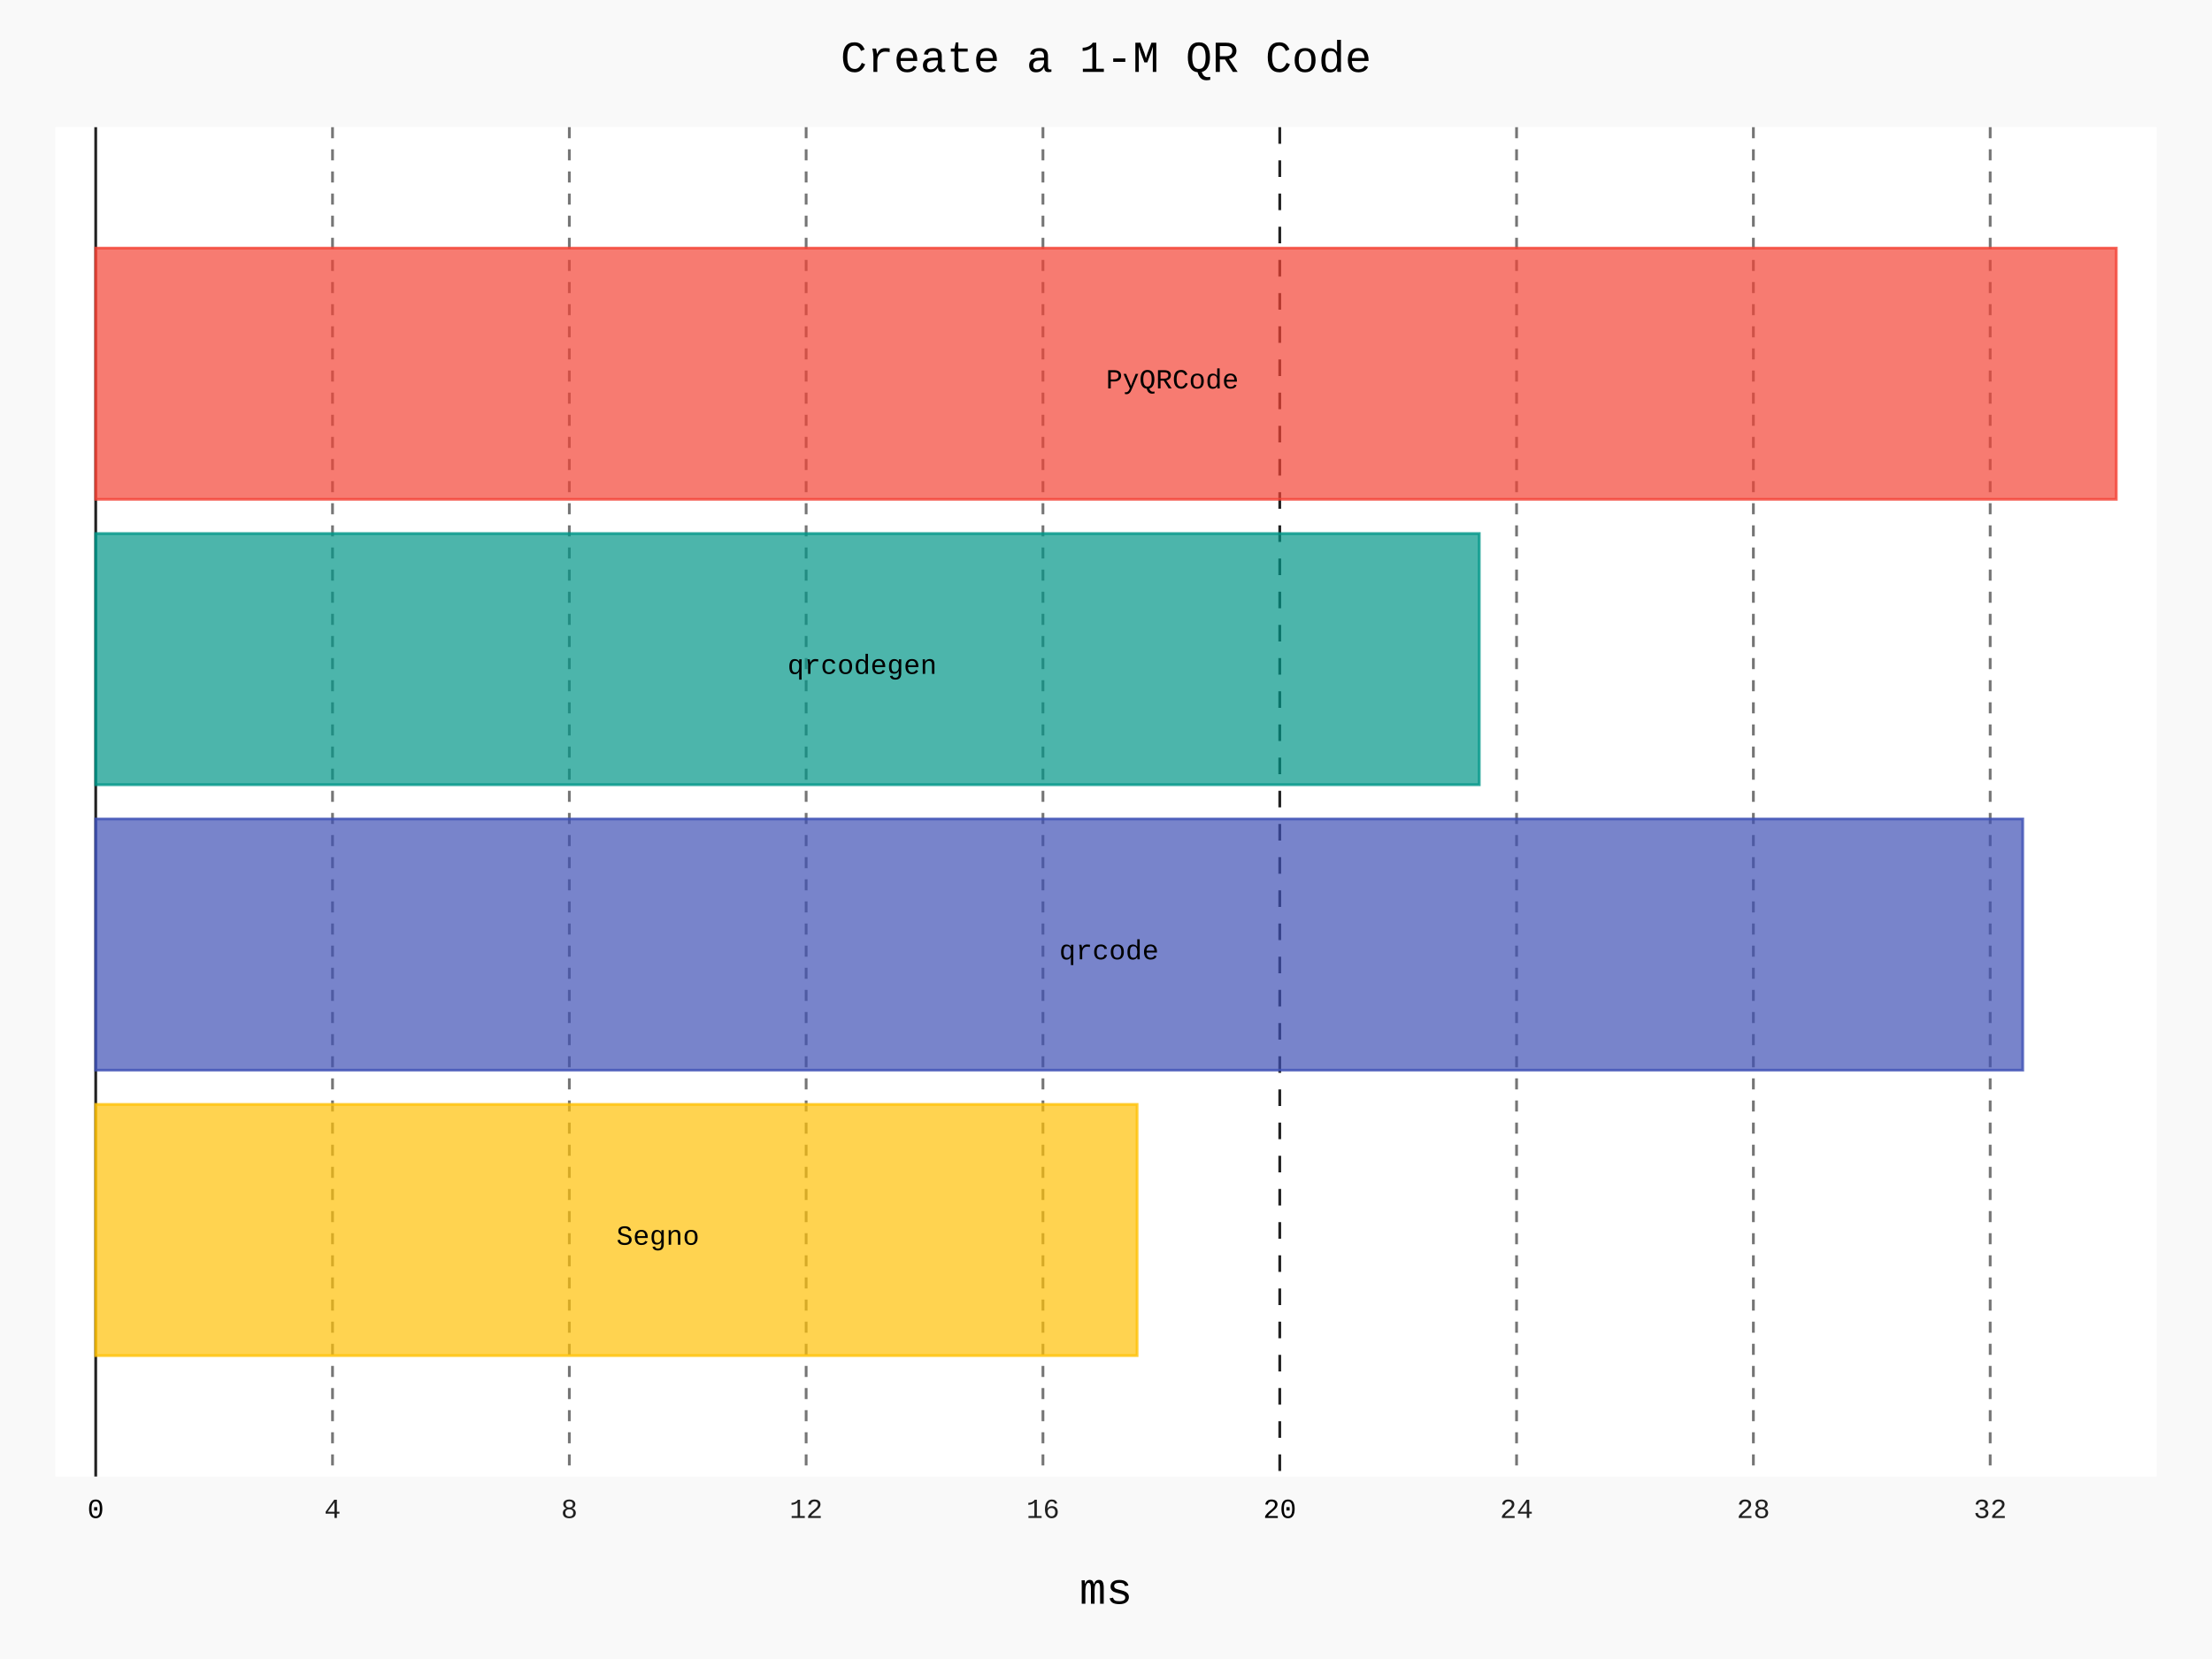
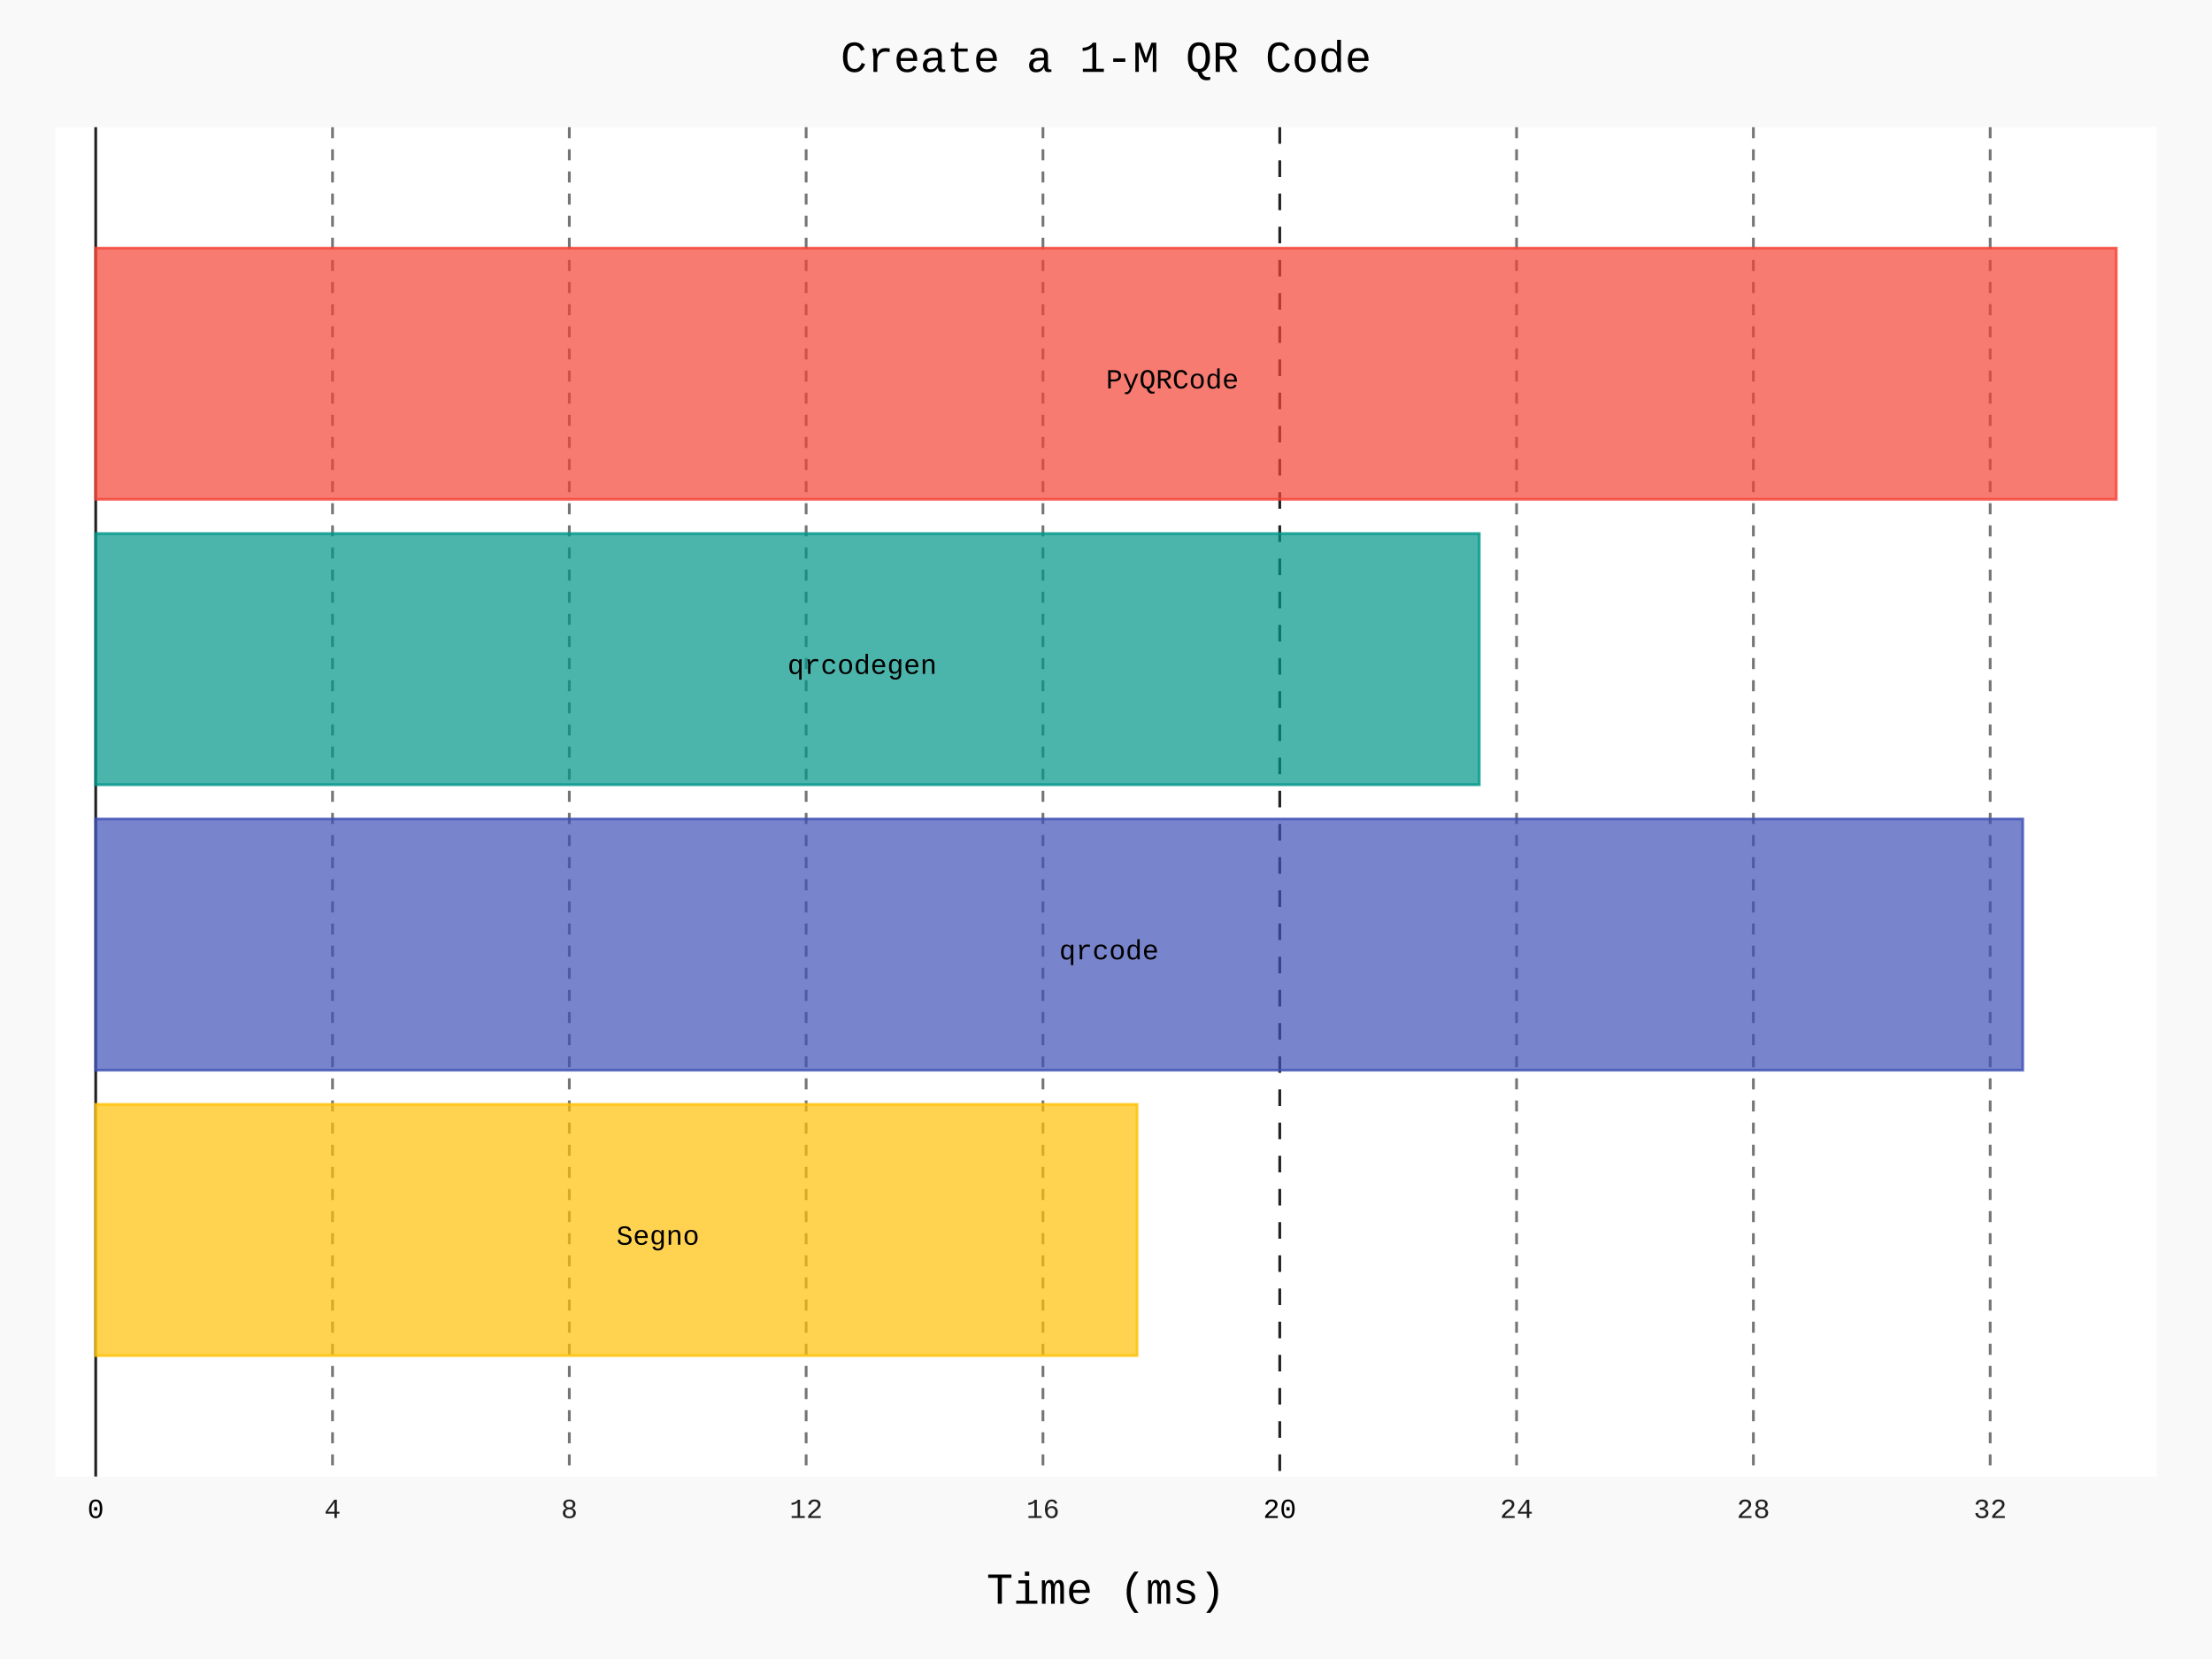
- <svg xmlns="http://www.w3.org/2000/svg" id="chart-9baa4374-2d2a-47fe-8f66-caa59c674da9" class="pygal-chart" viewBox="0 0 800 600">
+ <svg xmlns="http://www.w3.org/2000/svg" id="chart-d66b4e5b-df64-47f1-b726-4d8374f2f9d8" class="pygal-chart" viewBox="0 0 800 600">
  <defs>
-     <style type="text/css">#chart-9baa4374-2d2a-47fe-8f66-caa59c674da9{-webkit-user-select:none;-webkit-font-smoothing:antialiased;font-family:Consolas,"Liberation Mono",Menlo,Courier,monospace}#chart-9baa4374-2d2a-47fe-8f66-caa59c674da9 .title{font-family:Consolas,"Liberation Mono",Menlo,Courier,monospace;font-size:16px}#chart-9baa4374-2d2a-47fe-8f66-caa59c674da9 .legends .legend text{font-family:Consolas,"Liberation Mono",Menlo,Courier,monospace;font-size:14px}#chart-9baa4374-2d2a-47fe-8f66-caa59c674da9 .axis text{font-family:Consolas,"Liberation Mono",Menlo,Courier,monospace;font-size:10px}#chart-9baa4374-2d2a-47fe-8f66-caa59c674da9 .axis text.major{font-family:Consolas,"Liberation Mono",Menlo,Courier,monospace;font-size:10px}#chart-9baa4374-2d2a-47fe-8f66-caa59c674da9 .text-overlay text.value{font-family:Consolas,"Liberation Mono",Menlo,Courier,monospace;font-size:16px}#chart-9baa4374-2d2a-47fe-8f66-caa59c674da9 .text-overlay text.label{font-family:Consolas,"Liberation Mono",Menlo,Courier,monospace;font-size:10px}#chart-9baa4374-2d2a-47fe-8f66-caa59c674da9 .tooltip{font-family:Consolas,"Liberation Mono",Menlo,Courier,monospace;font-size:14px}#chart-9baa4374-2d2a-47fe-8f66-caa59c674da9 text.no_data{font-family:Consolas,"Liberation Mono",Menlo,Courier,monospace;font-size:64px}
- #chart-9baa4374-2d2a-47fe-8f66-caa59c674da9{background-color:rgba(249,249,249,1)}#chart-9baa4374-2d2a-47fe-8f66-caa59c674da9 path,#chart-9baa4374-2d2a-47fe-8f66-caa59c674da9 line,#chart-9baa4374-2d2a-47fe-8f66-caa59c674da9 rect,#chart-9baa4374-2d2a-47fe-8f66-caa59c674da9 circle{-webkit-transition:150ms;-moz-transition:150ms;transition:150ms}#chart-9baa4374-2d2a-47fe-8f66-caa59c674da9 .graph &gt; .background{fill:rgba(249,249,249,1)}#chart-9baa4374-2d2a-47fe-8f66-caa59c674da9 .plot &gt; .background{fill:rgba(255,255,255,1)}#chart-9baa4374-2d2a-47fe-8f66-caa59c674da9 .graph{fill:rgba(0,0,0,.87)}#chart-9baa4374-2d2a-47fe-8f66-caa59c674da9 text.no_data{fill:rgba(0,0,0,1)}#chart-9baa4374-2d2a-47fe-8f66-caa59c674da9 .title{fill:rgba(0,0,0,1)}#chart-9baa4374-2d2a-47fe-8f66-caa59c674da9 .legends .legend text{fill:rgba(0,0,0,.87)}#chart-9baa4374-2d2a-47fe-8f66-caa59c674da9 .legends .legend:hover text{fill:rgba(0,0,0,1)}#chart-9baa4374-2d2a-47fe-8f66-caa59c674da9 .axis .line{stroke:rgba(0,0,0,1)}#chart-9baa4374-2d2a-47fe-8f66-caa59c674da9 .axis .guide.line{stroke:rgba(0,0,0,.54)}#chart-9baa4374-2d2a-47fe-8f66-caa59c674da9 .axis .major.line{stroke:rgba(0,0,0,.87)}#chart-9baa4374-2d2a-47fe-8f66-caa59c674da9 .axis text.major{fill:rgba(0,0,0,1)}#chart-9baa4374-2d2a-47fe-8f66-caa59c674da9 .axis.y .guides:hover .guide.line,#chart-9baa4374-2d2a-47fe-8f66-caa59c674da9 .line-graph .axis.x .guides:hover .guide.line,#chart-9baa4374-2d2a-47fe-8f66-caa59c674da9 .stackedline-graph .axis.x .guides:hover .guide.line,#chart-9baa4374-2d2a-47fe-8f66-caa59c674da9 .xy-graph .axis.x .guides:hover .guide.line{stroke:rgba(0,0,0,1)}#chart-9baa4374-2d2a-47fe-8f66-caa59c674da9 .axis .guides:hover text{fill:rgba(0,0,0,1)}#chart-9baa4374-2d2a-47fe-8f66-caa59c674da9 .reactive{fill-opacity:.7;stroke-opacity:.8}#chart-9baa4374-2d2a-47fe-8f66-caa59c674da9 .ci{stroke:rgba(0,0,0,.87)}#chart-9baa4374-2d2a-47fe-8f66-caa59c674da9 .reactive.active,#chart-9baa4374-2d2a-47fe-8f66-caa59c674da9 .active .reactive{fill-opacity:.8;stroke-opacity:.9;stroke-width:4}#chart-9baa4374-2d2a-47fe-8f66-caa59c674da9 .ci .reactive.active{stroke-width:1.5}#chart-9baa4374-2d2a-47fe-8f66-caa59c674da9 .series text{fill:rgba(0,0,0,1)}#chart-9baa4374-2d2a-47fe-8f66-caa59c674da9 .tooltip rect{fill:rgba(255,255,255,1);stroke:rgba(0,0,0,1);-webkit-transition:opacity 150ms;-moz-transition:opacity 150ms;transition:opacity 150ms}#chart-9baa4374-2d2a-47fe-8f66-caa59c674da9 .tooltip .label{fill:rgba(0,0,0,.87)}#chart-9baa4374-2d2a-47fe-8f66-caa59c674da9 .tooltip .label{fill:rgba(0,0,0,.87)}#chart-9baa4374-2d2a-47fe-8f66-caa59c674da9 .tooltip .legend{font-size:.8em;fill:rgba(0,0,0,.54)}#chart-9baa4374-2d2a-47fe-8f66-caa59c674da9 .tooltip .x_label{font-size:.6em;fill:rgba(0,0,0,1)}#chart-9baa4374-2d2a-47fe-8f66-caa59c674da9 .tooltip .xlink{font-size:.5em;text-decoration:underline}#chart-9baa4374-2d2a-47fe-8f66-caa59c674da9 .tooltip .value{font-size:1.5em}#chart-9baa4374-2d2a-47fe-8f66-caa59c674da9 .bound{font-size:.5em}#chart-9baa4374-2d2a-47fe-8f66-caa59c674da9 .max-value{font-size:.75em;fill:rgba(0,0,0,.54)}#chart-9baa4374-2d2a-47fe-8f66-caa59c674da9 .map-element{fill:rgba(255,255,255,1);stroke:rgba(0,0,0,.54) !important}#chart-9baa4374-2d2a-47fe-8f66-caa59c674da9 .map-element .reactive{fill-opacity:inherit;stroke-opacity:inherit}#chart-9baa4374-2d2a-47fe-8f66-caa59c674da9 .color-0,#chart-9baa4374-2d2a-47fe-8f66-caa59c674da9 .color-0 a:visited{stroke:#F44336;fill:#F44336}#chart-9baa4374-2d2a-47fe-8f66-caa59c674da9 .color-1,#chart-9baa4374-2d2a-47fe-8f66-caa59c674da9 .color-1 a:visited{stroke:#3F51B5;fill:#3F51B5}#chart-9baa4374-2d2a-47fe-8f66-caa59c674da9 .color-2,#chart-9baa4374-2d2a-47fe-8f66-caa59c674da9 .color-2 a:visited{stroke:#009688;fill:#009688}#chart-9baa4374-2d2a-47fe-8f66-caa59c674da9 .color-3,#chart-9baa4374-2d2a-47fe-8f66-caa59c674da9 .color-3 a:visited{stroke:#FFC107;fill:#FFC107}#chart-9baa4374-2d2a-47fe-8f66-caa59c674da9 .text-overlay .color-0 text{fill:black}#chart-9baa4374-2d2a-47fe-8f66-caa59c674da9 .text-overlay .color-1 text{fill:black}#chart-9baa4374-2d2a-47fe-8f66-caa59c674da9 .text-overlay .color-2 text{fill:black}#chart-9baa4374-2d2a-47fe-8f66-caa59c674da9 .text-overlay .color-3 text{fill:black}
- #chart-9baa4374-2d2a-47fe-8f66-caa59c674da9 text.no_data{text-anchor:middle}#chart-9baa4374-2d2a-47fe-8f66-caa59c674da9 .guide.line{fill:none}#chart-9baa4374-2d2a-47fe-8f66-caa59c674da9 .centered{text-anchor:middle}#chart-9baa4374-2d2a-47fe-8f66-caa59c674da9 .title{text-anchor:middle}#chart-9baa4374-2d2a-47fe-8f66-caa59c674da9 .legends .legend text{fill-opacity:1}#chart-9baa4374-2d2a-47fe-8f66-caa59c674da9 .axis.x text{text-anchor:middle}#chart-9baa4374-2d2a-47fe-8f66-caa59c674da9 .axis.x:not(.web) text[transform]{text-anchor:start}#chart-9baa4374-2d2a-47fe-8f66-caa59c674da9 .axis.x:not(.web) text[transform].backwards{text-anchor:end}#chart-9baa4374-2d2a-47fe-8f66-caa59c674da9 .axis.y text{text-anchor:end}#chart-9baa4374-2d2a-47fe-8f66-caa59c674da9 .axis.y text[transform].backwards{text-anchor:start}#chart-9baa4374-2d2a-47fe-8f66-caa59c674da9 .axis.y2 text{text-anchor:start}#chart-9baa4374-2d2a-47fe-8f66-caa59c674da9 .axis.y2 text[transform].backwards{text-anchor:end}#chart-9baa4374-2d2a-47fe-8f66-caa59c674da9 .axis .guide.line{stroke-dasharray:4,4}#chart-9baa4374-2d2a-47fe-8f66-caa59c674da9 .axis .major.guide.line{stroke-dasharray:6,6}#chart-9baa4374-2d2a-47fe-8f66-caa59c674da9 .horizontal .axis.y .guide.line,#chart-9baa4374-2d2a-47fe-8f66-caa59c674da9 .horizontal .axis.y2 .guide.line,#chart-9baa4374-2d2a-47fe-8f66-caa59c674da9 .vertical .axis.x .guide.line{opacity:0}#chart-9baa4374-2d2a-47fe-8f66-caa59c674da9 .horizontal .axis.always_show .guide.line,#chart-9baa4374-2d2a-47fe-8f66-caa59c674da9 .vertical .axis.always_show .guide.line{opacity:1 !important}#chart-9baa4374-2d2a-47fe-8f66-caa59c674da9 .axis.y .guides:hover .guide.line,#chart-9baa4374-2d2a-47fe-8f66-caa59c674da9 .axis.y2 .guides:hover .guide.line,#chart-9baa4374-2d2a-47fe-8f66-caa59c674da9 .axis.x .guides:hover .guide.line{opacity:1}#chart-9baa4374-2d2a-47fe-8f66-caa59c674da9 .axis .guides:hover text{opacity:1}#chart-9baa4374-2d2a-47fe-8f66-caa59c674da9 .nofill{fill:none}#chart-9baa4374-2d2a-47fe-8f66-caa59c674da9 .subtle-fill{fill-opacity:.2}#chart-9baa4374-2d2a-47fe-8f66-caa59c674da9 .dot{stroke-width:1px;fill-opacity:1}#chart-9baa4374-2d2a-47fe-8f66-caa59c674da9 .dot.active{stroke-width:5px}#chart-9baa4374-2d2a-47fe-8f66-caa59c674da9 .dot.negative{fill:transparent}#chart-9baa4374-2d2a-47fe-8f66-caa59c674da9 text,#chart-9baa4374-2d2a-47fe-8f66-caa59c674da9 tspan{stroke:none !important}#chart-9baa4374-2d2a-47fe-8f66-caa59c674da9 .series text.active{opacity:1}#chart-9baa4374-2d2a-47fe-8f66-caa59c674da9 .tooltip rect{fill-opacity:.95;stroke-width:.5}#chart-9baa4374-2d2a-47fe-8f66-caa59c674da9 .tooltip text{fill-opacity:1}#chart-9baa4374-2d2a-47fe-8f66-caa59c674da9 .showable{visibility:hidden}#chart-9baa4374-2d2a-47fe-8f66-caa59c674da9 .showable.shown{visibility:visible}#chart-9baa4374-2d2a-47fe-8f66-caa59c674da9 .gauge-background{fill:rgba(229,229,229,1);stroke:none}#chart-9baa4374-2d2a-47fe-8f66-caa59c674da9 .bg-lines{stroke:rgba(249,249,249,1);stroke-width:2px}</style>
+     <style type="text/css">#chart-d66b4e5b-df64-47f1-b726-4d8374f2f9d8{-webkit-user-select:none;-webkit-font-smoothing:antialiased;font-family:Consolas,"Liberation Mono",Menlo,Courier,monospace}#chart-d66b4e5b-df64-47f1-b726-4d8374f2f9d8 .title{font-family:Consolas,"Liberation Mono",Menlo,Courier,monospace;font-size:16px}#chart-d66b4e5b-df64-47f1-b726-4d8374f2f9d8 .legends .legend text{font-family:Consolas,"Liberation Mono",Menlo,Courier,monospace;font-size:14px}#chart-d66b4e5b-df64-47f1-b726-4d8374f2f9d8 .axis text{font-family:Consolas,"Liberation Mono",Menlo,Courier,monospace;font-size:10px}#chart-d66b4e5b-df64-47f1-b726-4d8374f2f9d8 .axis text.major{font-family:Consolas,"Liberation Mono",Menlo,Courier,monospace;font-size:10px}#chart-d66b4e5b-df64-47f1-b726-4d8374f2f9d8 .text-overlay text.value{font-family:Consolas,"Liberation Mono",Menlo,Courier,monospace;font-size:16px}#chart-d66b4e5b-df64-47f1-b726-4d8374f2f9d8 .text-overlay text.label{font-family:Consolas,"Liberation Mono",Menlo,Courier,monospace;font-size:10px}#chart-d66b4e5b-df64-47f1-b726-4d8374f2f9d8 .tooltip{font-family:Consolas,"Liberation Mono",Menlo,Courier,monospace;font-size:14px}#chart-d66b4e5b-df64-47f1-b726-4d8374f2f9d8 text.no_data{font-family:Consolas,"Liberation Mono",Menlo,Courier,monospace;font-size:64px}
+ #chart-d66b4e5b-df64-47f1-b726-4d8374f2f9d8{background-color:rgba(249,249,249,1)}#chart-d66b4e5b-df64-47f1-b726-4d8374f2f9d8 path,#chart-d66b4e5b-df64-47f1-b726-4d8374f2f9d8 line,#chart-d66b4e5b-df64-47f1-b726-4d8374f2f9d8 rect,#chart-d66b4e5b-df64-47f1-b726-4d8374f2f9d8 circle{-webkit-transition:150ms;-moz-transition:150ms;transition:150ms}#chart-d66b4e5b-df64-47f1-b726-4d8374f2f9d8 .graph &gt; .background{fill:rgba(249,249,249,1)}#chart-d66b4e5b-df64-47f1-b726-4d8374f2f9d8 .plot &gt; .background{fill:rgba(255,255,255,1)}#chart-d66b4e5b-df64-47f1-b726-4d8374f2f9d8 .graph{fill:rgba(0,0,0,.87)}#chart-d66b4e5b-df64-47f1-b726-4d8374f2f9d8 text.no_data{fill:rgba(0,0,0,1)}#chart-d66b4e5b-df64-47f1-b726-4d8374f2f9d8 .title{fill:rgba(0,0,0,1)}#chart-d66b4e5b-df64-47f1-b726-4d8374f2f9d8 .legends .legend text{fill:rgba(0,0,0,.87)}#chart-d66b4e5b-df64-47f1-b726-4d8374f2f9d8 .legends .legend:hover text{fill:rgba(0,0,0,1)}#chart-d66b4e5b-df64-47f1-b726-4d8374f2f9d8 .axis .line{stroke:rgba(0,0,0,1)}#chart-d66b4e5b-df64-47f1-b726-4d8374f2f9d8 .axis .guide.line{stroke:rgba(0,0,0,.54)}#chart-d66b4e5b-df64-47f1-b726-4d8374f2f9d8 .axis .major.line{stroke:rgba(0,0,0,.87)}#chart-d66b4e5b-df64-47f1-b726-4d8374f2f9d8 .axis text.major{fill:rgba(0,0,0,1)}#chart-d66b4e5b-df64-47f1-b726-4d8374f2f9d8 .axis.y .guides:hover .guide.line,#chart-d66b4e5b-df64-47f1-b726-4d8374f2f9d8 .line-graph .axis.x .guides:hover .guide.line,#chart-d66b4e5b-df64-47f1-b726-4d8374f2f9d8 .stackedline-graph .axis.x .guides:hover .guide.line,#chart-d66b4e5b-df64-47f1-b726-4d8374f2f9d8 .xy-graph .axis.x .guides:hover .guide.line{stroke:rgba(0,0,0,1)}#chart-d66b4e5b-df64-47f1-b726-4d8374f2f9d8 .axis .guides:hover text{fill:rgba(0,0,0,1)}#chart-d66b4e5b-df64-47f1-b726-4d8374f2f9d8 .reactive{fill-opacity:.7;stroke-opacity:.8}#chart-d66b4e5b-df64-47f1-b726-4d8374f2f9d8 .ci{stroke:rgba(0,0,0,.87)}#chart-d66b4e5b-df64-47f1-b726-4d8374f2f9d8 .reactive.active,#chart-d66b4e5b-df64-47f1-b726-4d8374f2f9d8 .active .reactive{fill-opacity:.8;stroke-opacity:.9;stroke-width:4}#chart-d66b4e5b-df64-47f1-b726-4d8374f2f9d8 .ci .reactive.active{stroke-width:1.5}#chart-d66b4e5b-df64-47f1-b726-4d8374f2f9d8 .series text{fill:rgba(0,0,0,1)}#chart-d66b4e5b-df64-47f1-b726-4d8374f2f9d8 .tooltip rect{fill:rgba(255,255,255,1);stroke:rgba(0,0,0,1);-webkit-transition:opacity 150ms;-moz-transition:opacity 150ms;transition:opacity 150ms}#chart-d66b4e5b-df64-47f1-b726-4d8374f2f9d8 .tooltip .label{fill:rgba(0,0,0,.87)}#chart-d66b4e5b-df64-47f1-b726-4d8374f2f9d8 .tooltip .label{fill:rgba(0,0,0,.87)}#chart-d66b4e5b-df64-47f1-b726-4d8374f2f9d8 .tooltip .legend{font-size:.8em;fill:rgba(0,0,0,.54)}#chart-d66b4e5b-df64-47f1-b726-4d8374f2f9d8 .tooltip .x_label{font-size:.6em;fill:rgba(0,0,0,1)}#chart-d66b4e5b-df64-47f1-b726-4d8374f2f9d8 .tooltip .xlink{font-size:.5em;text-decoration:underline}#chart-d66b4e5b-df64-47f1-b726-4d8374f2f9d8 .tooltip .value{font-size:1.5em}#chart-d66b4e5b-df64-47f1-b726-4d8374f2f9d8 .bound{font-size:.5em}#chart-d66b4e5b-df64-47f1-b726-4d8374f2f9d8 .max-value{font-size:.75em;fill:rgba(0,0,0,.54)}#chart-d66b4e5b-df64-47f1-b726-4d8374f2f9d8 .map-element{fill:rgba(255,255,255,1);stroke:rgba(0,0,0,.54) !important}#chart-d66b4e5b-df64-47f1-b726-4d8374f2f9d8 .map-element .reactive{fill-opacity:inherit;stroke-opacity:inherit}#chart-d66b4e5b-df64-47f1-b726-4d8374f2f9d8 .color-0,#chart-d66b4e5b-df64-47f1-b726-4d8374f2f9d8 .color-0 a:visited{stroke:#F44336;fill:#F44336}#chart-d66b4e5b-df64-47f1-b726-4d8374f2f9d8 .color-1,#chart-d66b4e5b-df64-47f1-b726-4d8374f2f9d8 .color-1 a:visited{stroke:#3F51B5;fill:#3F51B5}#chart-d66b4e5b-df64-47f1-b726-4d8374f2f9d8 .color-2,#chart-d66b4e5b-df64-47f1-b726-4d8374f2f9d8 .color-2 a:visited{stroke:#009688;fill:#009688}#chart-d66b4e5b-df64-47f1-b726-4d8374f2f9d8 .color-3,#chart-d66b4e5b-df64-47f1-b726-4d8374f2f9d8 .color-3 a:visited{stroke:#FFC107;fill:#FFC107}#chart-d66b4e5b-df64-47f1-b726-4d8374f2f9d8 .text-overlay .color-0 text{fill:black}#chart-d66b4e5b-df64-47f1-b726-4d8374f2f9d8 .text-overlay .color-1 text{fill:black}#chart-d66b4e5b-df64-47f1-b726-4d8374f2f9d8 .text-overlay .color-2 text{fill:black}#chart-d66b4e5b-df64-47f1-b726-4d8374f2f9d8 .text-overlay .color-3 text{fill:black}
+ #chart-d66b4e5b-df64-47f1-b726-4d8374f2f9d8 text.no_data{text-anchor:middle}#chart-d66b4e5b-df64-47f1-b726-4d8374f2f9d8 .guide.line{fill:none}#chart-d66b4e5b-df64-47f1-b726-4d8374f2f9d8 .centered{text-anchor:middle}#chart-d66b4e5b-df64-47f1-b726-4d8374f2f9d8 .title{text-anchor:middle}#chart-d66b4e5b-df64-47f1-b726-4d8374f2f9d8 .legends .legend text{fill-opacity:1}#chart-d66b4e5b-df64-47f1-b726-4d8374f2f9d8 .axis.x text{text-anchor:middle}#chart-d66b4e5b-df64-47f1-b726-4d8374f2f9d8 .axis.x:not(.web) text[transform]{text-anchor:start}#chart-d66b4e5b-df64-47f1-b726-4d8374f2f9d8 .axis.x:not(.web) text[transform].backwards{text-anchor:end}#chart-d66b4e5b-df64-47f1-b726-4d8374f2f9d8 .axis.y text{text-anchor:end}#chart-d66b4e5b-df64-47f1-b726-4d8374f2f9d8 .axis.y text[transform].backwards{text-anchor:start}#chart-d66b4e5b-df64-47f1-b726-4d8374f2f9d8 .axis.y2 text{text-anchor:start}#chart-d66b4e5b-df64-47f1-b726-4d8374f2f9d8 .axis.y2 text[transform].backwards{text-anchor:end}#chart-d66b4e5b-df64-47f1-b726-4d8374f2f9d8 .axis .guide.line{stroke-dasharray:4,4}#chart-d66b4e5b-df64-47f1-b726-4d8374f2f9d8 .axis .major.guide.line{stroke-dasharray:6,6}#chart-d66b4e5b-df64-47f1-b726-4d8374f2f9d8 .horizontal .axis.y .guide.line,#chart-d66b4e5b-df64-47f1-b726-4d8374f2f9d8 .horizontal .axis.y2 .guide.line,#chart-d66b4e5b-df64-47f1-b726-4d8374f2f9d8 .vertical .axis.x .guide.line{opacity:0}#chart-d66b4e5b-df64-47f1-b726-4d8374f2f9d8 .horizontal .axis.always_show .guide.line,#chart-d66b4e5b-df64-47f1-b726-4d8374f2f9d8 .vertical .axis.always_show .guide.line{opacity:1 !important}#chart-d66b4e5b-df64-47f1-b726-4d8374f2f9d8 .axis.y .guides:hover .guide.line,#chart-d66b4e5b-df64-47f1-b726-4d8374f2f9d8 .axis.y2 .guides:hover .guide.line,#chart-d66b4e5b-df64-47f1-b726-4d8374f2f9d8 .axis.x .guides:hover .guide.line{opacity:1}#chart-d66b4e5b-df64-47f1-b726-4d8374f2f9d8 .axis .guides:hover text{opacity:1}#chart-d66b4e5b-df64-47f1-b726-4d8374f2f9d8 .nofill{fill:none}#chart-d66b4e5b-df64-47f1-b726-4d8374f2f9d8 .subtle-fill{fill-opacity:.2}#chart-d66b4e5b-df64-47f1-b726-4d8374f2f9d8 .dot{stroke-width:1px;fill-opacity:1}#chart-d66b4e5b-df64-47f1-b726-4d8374f2f9d8 .dot.active{stroke-width:5px}#chart-d66b4e5b-df64-47f1-b726-4d8374f2f9d8 .dot.negative{fill:transparent}#chart-d66b4e5b-df64-47f1-b726-4d8374f2f9d8 text,#chart-d66b4e5b-df64-47f1-b726-4d8374f2f9d8 tspan{stroke:none !important}#chart-d66b4e5b-df64-47f1-b726-4d8374f2f9d8 .series text.active{opacity:1}#chart-d66b4e5b-df64-47f1-b726-4d8374f2f9d8 .tooltip rect{fill-opacity:.95;stroke-width:.5}#chart-d66b4e5b-df64-47f1-b726-4d8374f2f9d8 .tooltip text{fill-opacity:1}#chart-d66b4e5b-df64-47f1-b726-4d8374f2f9d8 .showable{visibility:hidden}#chart-d66b4e5b-df64-47f1-b726-4d8374f2f9d8 .showable.shown{visibility:visible}#chart-d66b4e5b-df64-47f1-b726-4d8374f2f9d8 .gauge-background{fill:rgba(229,229,229,1);stroke:none}#chart-d66b4e5b-df64-47f1-b726-4d8374f2f9d8 .bg-lines{stroke:rgba(249,249,249,1);stroke-width:2px}</style>
  </defs>
  <g class="graph horizontalbar-graph horizontal">
    <rect class="background" height="600" width="800" x="0" y="0" />
    <g class="plot" transform="translate(20, 46)">
      <rect class="background" height="488" width="760" x="0" y="0" />
      <g class="axis x">
        <g class="guides">
          <path class="axis major line" d="M14.615 0 v488" />
          <text class="major" x="14.615" y="503.0">0</text>
        </g>
        <g class="guides">
          <path class="guide line" d="M100.261 0 v488" />
          <text class="" x="100.261" y="503.0">4</text>
        </g>
        <g class="guides">
          <path class="guide line" d="M185.906 0 v488" />
          <text class="" x="185.906" y="503.0">8</text>
        </g>
        <g class="guides">
          <path class="guide line" d="M271.552 0 v488" />
          <text class="" x="271.552" y="503.0">12</text>
        </g>
        <g class="guides">
          <path class="guide line" d="M357.197 0 v488" />
          <text class="" x="357.197" y="503.0">16</text>
        </g>
        <g class="guides">
          <path class="major guide line" d="M442.842 0 v488" />
          <text class="major" x="442.842" y="503.0">20</text>
        </g>
        <g class="guides">
          <path class="guide line" d="M528.488 0 v488" />
          <text class="" x="528.488" y="503.0">24</text>
        </g>
        <g class="guides">
          <path class="guide line" d="M614.133 0 v488" />
          <text class="" x="614.133" y="503.0">28</text>
        </g>
        <g class="guides">
          <path class="guide line" d="M699.778 0 v488" />
          <text class="" x="699.778" y="503.0">32</text>
        </g>
      </g>
      <g class="series serie-3 color-3">
        <g class="bars">
          <g class="bar" style="fill: #FFC107; stroke: #FFC107">
            <rect class="rect reactive tooltip-trigger" height="90.843" rx="0" ry="0" width="376.626" x="14.615" y="353.425" />
          </g>
        </g>
      </g>
      <g class="series serie-2 color-2">
        <g class="bars">
          <g class="bar" style="fill: #3F51B5; stroke: #3F51B5">
            <rect class="rect reactive tooltip-trigger" height="90.843" rx="0" ry="0" width="696.939" x="14.615" y="250.194" />
          </g>
        </g>
      </g>
      <g class="series serie-1 color-1">
        <g class="bars">
          <g class="bar" style="fill: #009688; stroke: #009688">
            <rect class="rect reactive tooltip-trigger" height="90.843" rx="0" ry="0" width="500.383" x="14.615" y="146.963" />
          </g>
        </g>
      </g>
      <g class="series serie-0 color-0">
        <g class="bars">
          <g class="bar" style="fill: #F44336; stroke: #F44336">
            <rect class="rect reactive tooltip-trigger" height="90.843" rx="0" ry="0" width="730.769" x="14.615" y="43.732" />
          </g>
        </g>
      </g>
    </g>
    <g class="titles">
      <text class="title plot_title" x="400.0" y="26">Create a 1-M QR Code</text>
-       <text class="title" x="400.0" y="580">ms</text>
+       <text class="title" x="400.0" y="580">Time (ms)</text>
    </g>
    <g class="plot overlay" transform="translate(20, 46)">
      <g class="series serie-3 color-3" />
      <g class="series serie-2 color-2" />
      <g class="series serie-1 color-1" />
      <g class="series serie-0 color-0" />
    </g>
    <g class="plot text-overlay" transform="translate(20, 46)">
      <g class="series serie-3 color-3">
        <text class="label" x="202.928" y="404.179">Segno</text>
      </g>
      <g class="series serie-2 color-2">
        <text class="label" x="363.085" y="300.949">qrcode</text>
      </g>
      <g class="series serie-1 color-1">
        <text class="label" x="264.807" y="197.718">qrcodegen</text>
      </g>
      <g class="series serie-0 color-0">
        <text class="label" x="380.0" y="94.487">PyQRCode</text>
      </g>
    </g>
    <g class="plot tooltip-overlay" transform="translate(20, 46)">
      <g class="tooltip" style="opacity: 0" transform="translate(0 0)">
        <rect class="tooltip-box" height="0" rx="0" ry="0" width="0" />
        <g class="text" />
      </g>
    </g>
  </g>
</svg>
